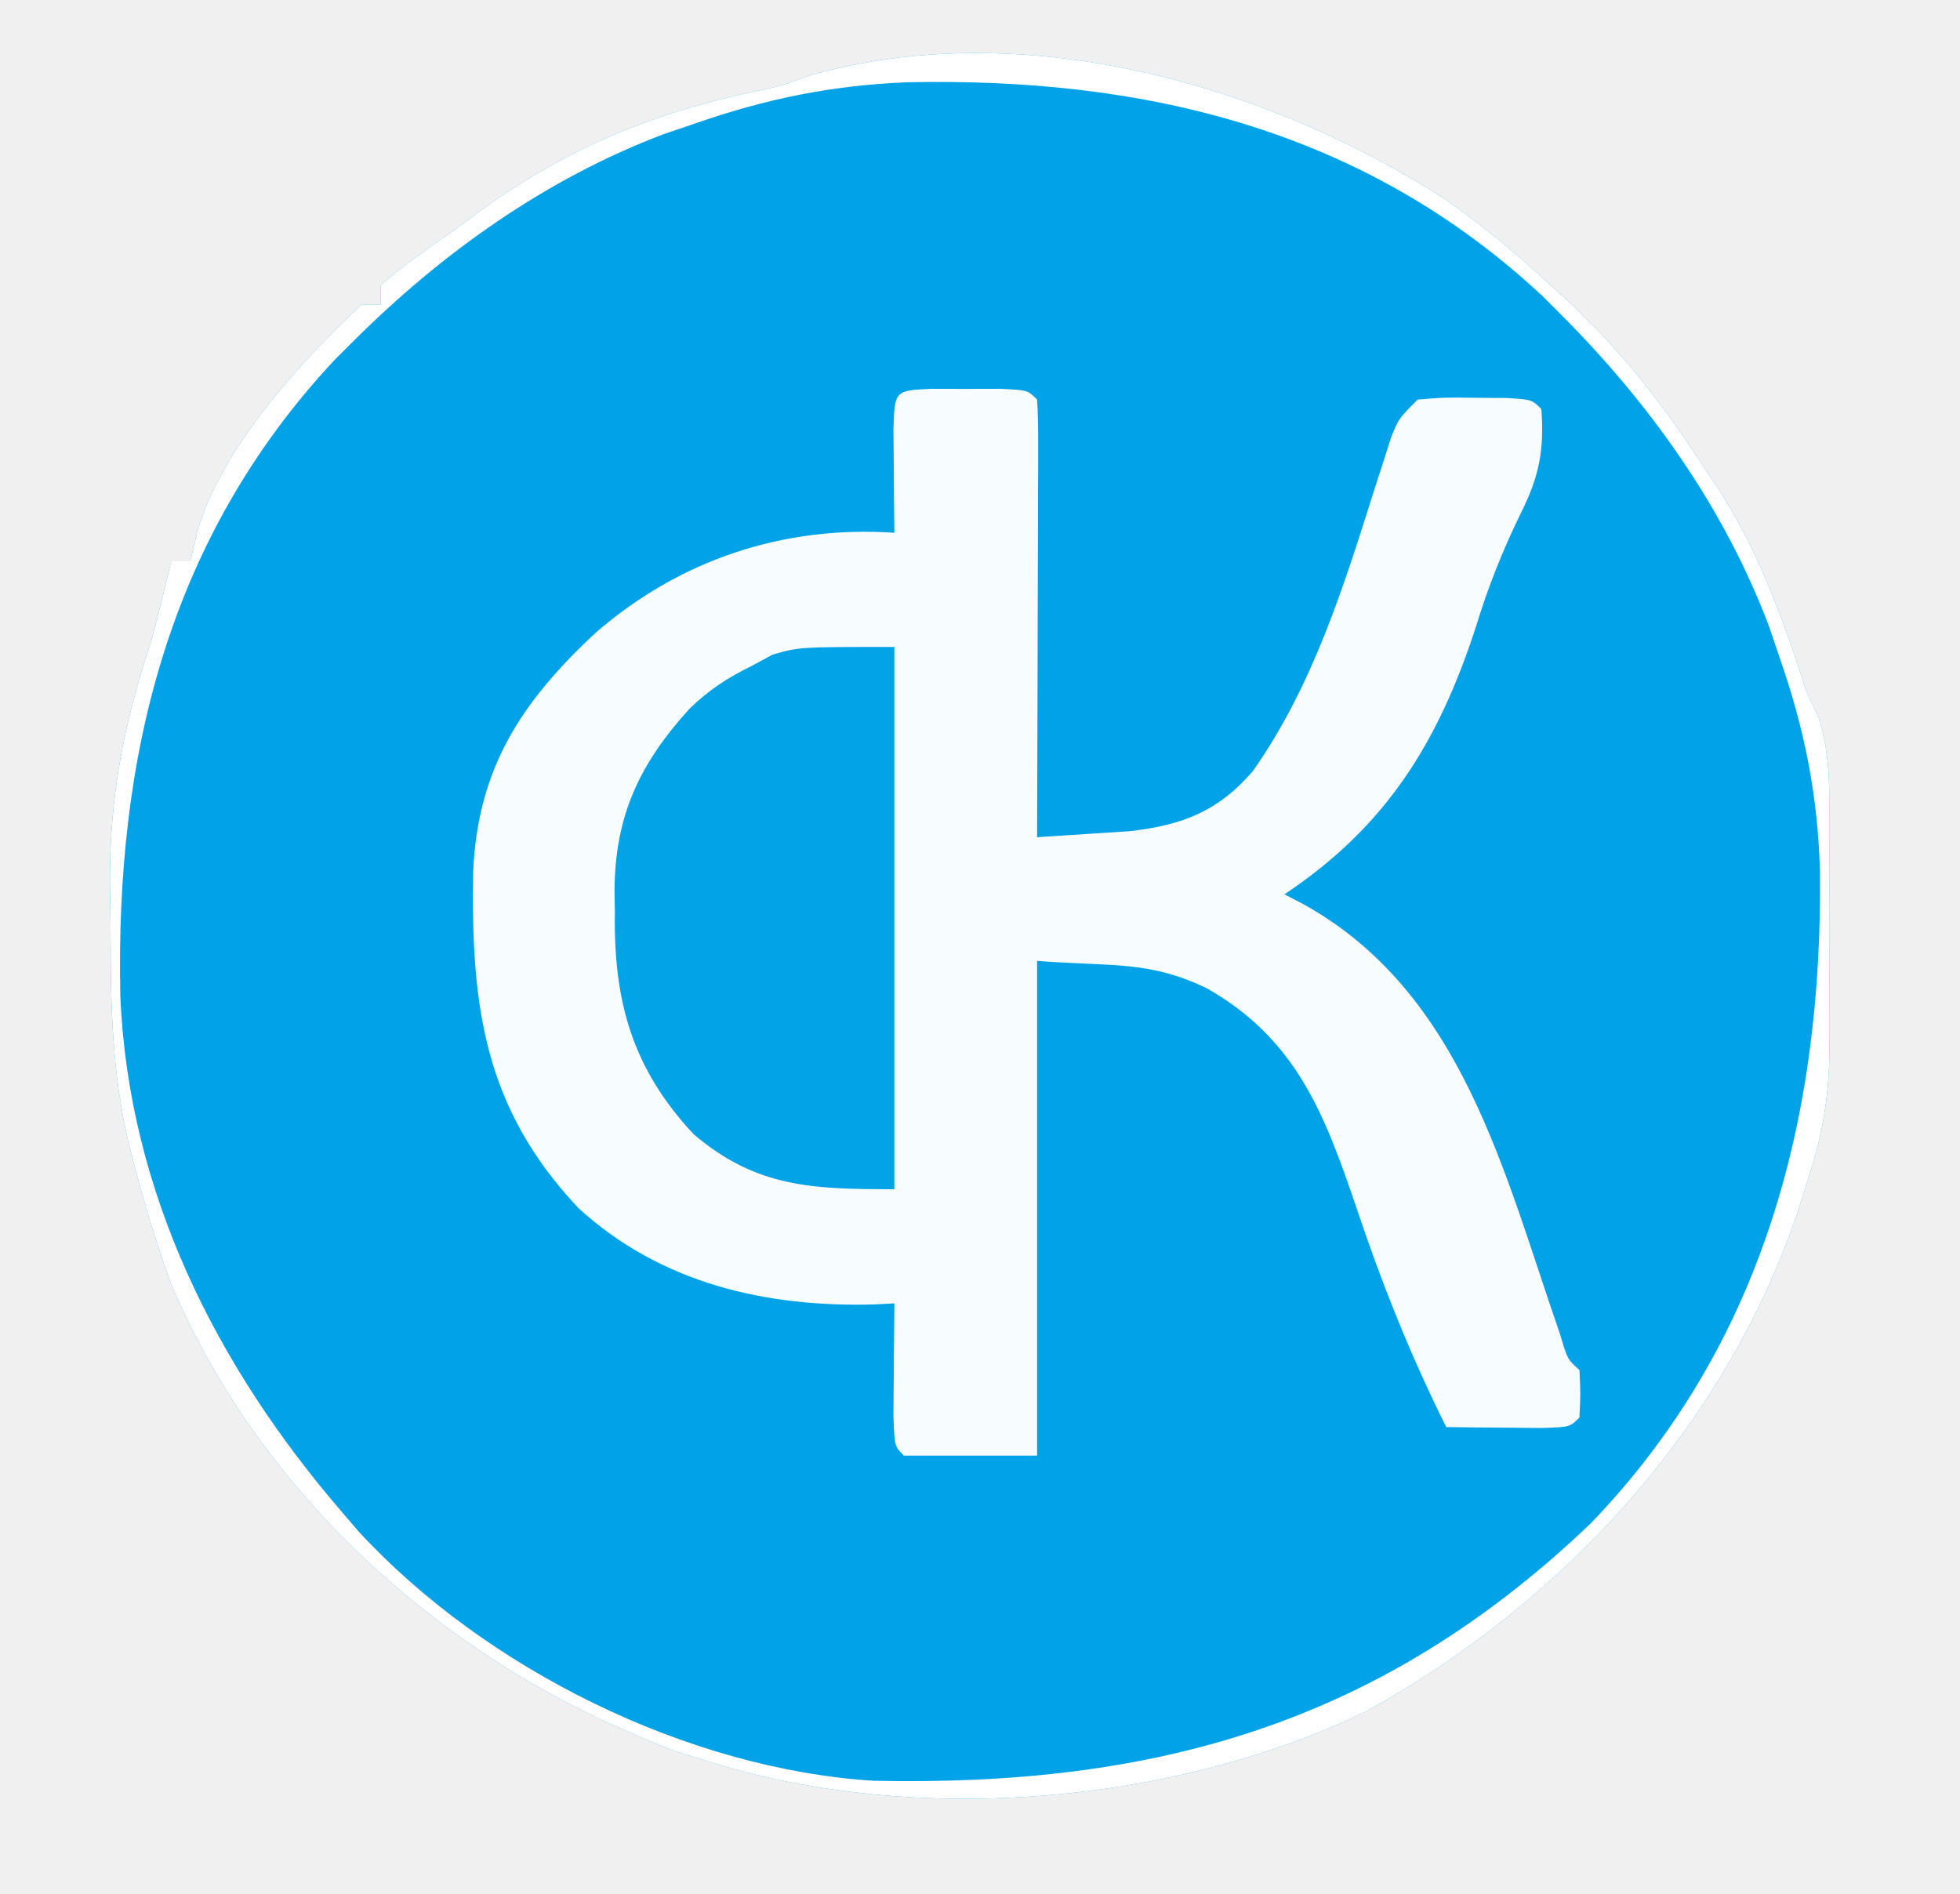
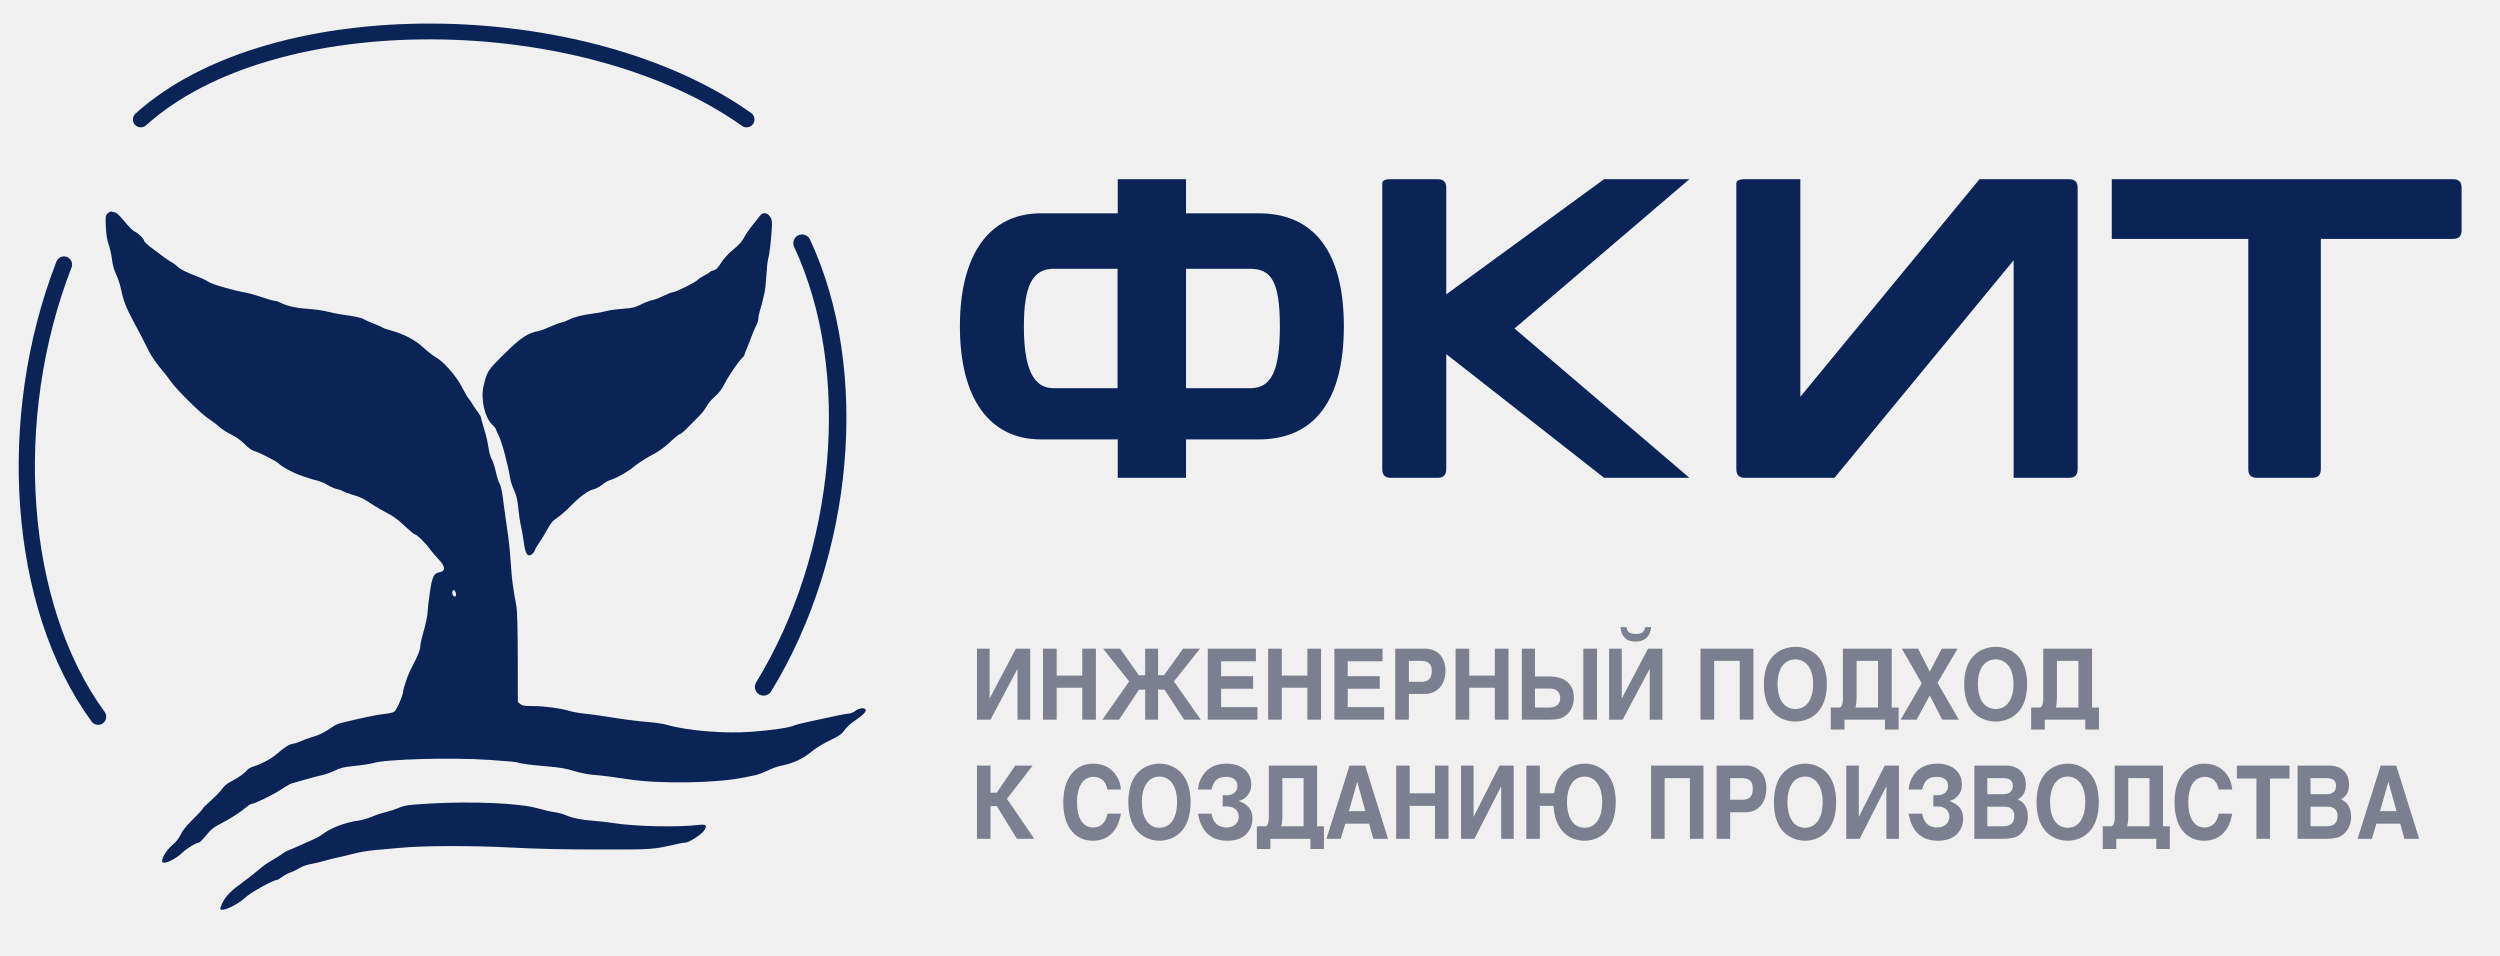
- <svg xmlns="http://www.w3.org/2000/svg" version="1.1" width="206" height="199">
-   <path d="M0 0 C3.906 2.776 7.488 5.743 11 9 C12.199 10.096 12.199 10.096 13.422 11.215 C18.767 16.318 23.008 21.796 27 28 C27.525 28.78 28.049 29.56 28.59 30.363 C32.351 36.211 34.711 42.22 36.922 48.801 C37.881 51.873 37.881 51.873 39.051 54.152 C40.355 58.064 40.286 61.676 40.266 65.773 C40.268 66.615 40.269 67.457 40.271 68.325 C40.273 70.102 40.269 71.878 40.261 73.655 C40.25 76.359 40.261 79.062 40.273 81.766 C40.272 83.497 40.27 85.229 40.266 86.961 C40.27 87.762 40.274 88.563 40.278 89.389 C40.238 94.257 39.555 98.336 38 103 C37.484 104.663 37.484 104.663 36.957 106.359 C29.353 128.885 12.33 147.421 -8.371 158.863 C-28.819 168.756 -56.283 171.001 -78 164 C-78.719 163.783 -79.439 163.567 -80.18 163.344 C-82.185 162.667 -84.072 161.875 -86 161 C-87.35 160.403 -87.35 160.403 -88.727 159.793 C-108.514 150.513 -125.434 134.212 -134 114 C-135.545 109.714 -136.883 105.417 -138 101 C-138.178 100.311 -138.356 99.622 -138.54 98.912 C-140.168 91.887 -140.372 84.964 -140.371 77.77 C-140.375 75.767 -140.412 73.764 -140.449 71.762 C-140.477 62.379 -138.923 54.868 -136 46 C-135.288 43.342 -134.642 40.676 -134 38 C-133.34 38 -132.68 38 -132 38 C-131.756 36.967 -131.513 35.935 -131.262 34.871 C-128.757 26.142 -120.571 17.189 -114 11 C-113.34 11 -112.68 11 -112 11 C-112 10.34 -112 9.68 -112 9 C-109.525 6.767 -106.714 4.931 -104 3 C-102.792 2.105 -102.792 2.105 -101.559 1.191 C-92.567 -5.352 -83.318 -9.194 -72.441 -11.438 C-69.881 -11.982 -69.881 -11.982 -67.012 -13.035 C-44.681 -19.455 -18.918 -12.204 0 0 Z " fill="#01A2E8" transform="translate(152,21)" />
-   <path d="M0 0 C1.186 0.003 2.372 0.005 3.594 0.008 C4.78 0.005 5.966 0.003 7.188 0 C10.094 0.133 10.094 0.133 11.094 1.133 C11.187 2.576 11.211 4.023 11.207 5.469 C11.207 6.39 11.207 7.311 11.207 8.26 C11.202 9.261 11.197 10.262 11.191 11.293 C11.19 12.313 11.189 13.332 11.187 14.383 C11.182 17.654 11.169 20.924 11.156 24.195 C11.151 26.407 11.147 28.618 11.143 30.83 C11.132 36.264 11.115 41.699 11.094 47.133 C13.168 47.005 15.243 46.868 17.316 46.727 C18.471 46.651 19.627 46.576 20.817 46.498 C26.318 45.885 30.131 44.416 33.77 40.184 C40.121 31.152 43.324 20.756 46.625 10.334 C46.916 9.434 47.208 8.533 47.508 7.605 C47.765 6.793 48.022 5.981 48.288 5.145 C49.094 3.133 49.094 3.133 51.094 1.133 C53.879 0.902 53.879 0.902 57.156 0.945 C58.782 0.955 58.782 0.955 60.441 0.965 C63.094 1.133 63.094 1.133 64.094 2.133 C64.42 6.536 63.83 9.345 61.844 13.258 C59.97 17.13 58.471 20.893 57.219 25.008 C53.249 37.217 47.769 46.016 37.094 53.133 C37.746 53.473 38.398 53.813 39.07 54.164 C55.819 63.452 60.141 82.369 66.078 99.43 C66.836 102.013 66.836 102.013 68.094 103.133 C68.219 105.633 68.219 105.633 68.094 108.133 C67.094 109.133 67.094 109.133 64.152 109.23 C62.957 109.219 61.762 109.207 60.531 109.195 C58.735 109.182 58.735 109.182 56.902 109.168 C55.512 109.151 55.512 109.151 54.094 109.133 C50.304 101.526 47.279 93.932 44.594 85.883 C41.265 76.102 38.265 68.313 28.926 63.008 C22.775 60.07 19.069 60.746 11.094 60.133 C11.094 77.293 11.094 94.453 11.094 112.133 C6.474 112.133 1.854 112.133 -2.906 112.133 C-3.906 111.133 -3.906 111.133 -4.004 107.754 C-3.997 106.359 -3.985 104.965 -3.969 103.57 C-3.964 102.859 -3.96 102.148 -3.955 101.416 C-3.943 99.655 -3.925 97.894 -3.906 96.133 C-4.906 96.185 -4.906 96.185 -5.926 96.238 C-17.387 96.575 -28.455 94.033 -37.102 86.125 C-47.046 75.593 -48.405 64.809 -48.18 50.887 C-47.745 39.945 -43.128 32.917 -35.297 25.637 C-26.459 17.961 -15.552 14.343 -3.906 15.133 C-3.918 14.134 -3.929 13.135 -3.941 12.105 C-3.95 10.815 -3.959 9.525 -3.969 8.195 C-3.98 6.908 -3.992 5.62 -4.004 4.293 C-3.877 0.177 -3.877 0.177 0 0 Z " fill="#F7FCFE" transform="translate(97.90625,40.86719)" />
-   <path d="M0 0 C0 18.81 0 37.62 0 57 C-8.583 57 -14.477 56.836 -21.082 51.234 C-27.546 44.321 -29.517 37.253 -29.375 27.938 C-29.387 27.174 -29.398 26.41 -29.41 25.623 C-29.37 17.775 -26.812 12.319 -21.543 6.504 C-19.532 4.544 -17.521 3.228 -15 2 C-14.278 1.608 -13.556 1.216 -12.812 0.812 C-10 0 -10 0 0 0 Z " fill="#03A3E8" transform="translate(94,68)" />
-   <path d="M0 0 C3.906 2.776 7.488 5.743 11 9 C12.199 10.096 12.199 10.096 13.422 11.215 C18.767 16.318 23.008 21.796 27 28 C27.525 28.78 28.049 29.56 28.59 30.363 C32.351 36.211 34.711 42.22 36.922 48.801 C37.881 51.873 37.881 51.873 39.051 54.152 C40.355 58.064 40.286 61.676 40.266 65.773 C40.268 66.615 40.269 67.457 40.271 68.325 C40.273 70.102 40.269 71.878 40.261 73.655 C40.25 76.359 40.261 79.062 40.273 81.766 C40.272 83.497 40.27 85.229 40.266 86.961 C40.27 87.762 40.274 88.563 40.278 89.389 C40.238 94.257 39.555 98.336 38 103 C37.484 104.663 37.484 104.663 36.957 106.359 C29.353 128.885 12.33 147.421 -8.371 158.863 C-28.819 168.756 -56.283 171.001 -78 164 C-78.719 163.783 -79.439 163.567 -80.18 163.344 C-82.185 162.667 -84.072 161.875 -86 161 C-87.35 160.403 -87.35 160.403 -88.727 159.793 C-108.514 150.513 -125.434 134.212 -134 114 C-135.545 109.714 -136.883 105.417 -138 101 C-138.178 100.311 -138.356 99.622 -138.54 98.912 C-140.168 91.887 -140.372 84.964 -140.371 77.77 C-140.375 75.767 -140.412 73.764 -140.449 71.762 C-140.477 62.379 -138.923 54.868 -136 46 C-135.288 43.342 -134.642 40.676 -134 38 C-133.34 38 -132.68 38 -132 38 C-131.756 36.967 -131.513 35.935 -131.262 34.871 C-128.757 26.142 -120.571 17.189 -114 11 C-113.34 11 -112.68 11 -112 11 C-112 10.34 -112 9.68 -112 9 C-109.525 6.767 -106.714 4.931 -104 3 C-102.792 2.105 -102.792 2.105 -101.559 1.191 C-92.567 -5.352 -83.318 -9.194 -72.441 -11.438 C-69.881 -11.982 -69.881 -11.982 -67.012 -13.035 C-44.681 -19.455 -18.918 -12.204 0 0 Z M-79 -8 C-80.036 -7.649 -81.073 -7.299 -82.141 -6.938 C-94.622 -2.232 -105.612 5.612 -115 15 C-115.623 15.623 -116.245 16.245 -116.887 16.887 C-134.438 35.7 -139.886 58.793 -139.352 83.688 C-138.501 104.259 -129.281 122.612 -116 138 C-115.128 139.017 -115.128 139.017 -114.238 140.055 C-100.916 154.446 -79.732 164.948 -60.186 166.177 C-30.461 166.806 -6.768 160.107 15.188 139.125 C33.434 120.184 39.557 96.197 39.281 70.594 C39.053 62.553 37.659 55.593 35 48 C34.649 46.964 34.299 45.927 33.938 44.859 C29.232 32.378 21.388 21.388 12 12 C11.377 11.377 10.755 10.755 10.113 10.113 C-8.7 -7.438 -31.793 -12.886 -56.688 -12.352 C-64.584 -12.025 -71.536 -10.614 -79 -8 Z " fill="#FFFFFF" transform="translate(152,21)" />
+ <svg xmlns="http://www.w3.org/2000/svg" viewBox="14 20 586 224" role="img" aria-labelledby="title desc">
+   <g fill="#0A2457" clip-rule="evenodd">
+     <path fill-rule="evenodd" d="M39.232 70.018C38.724 70.526 38.697 70.734 38.816 73.218C38.904 75.048 39.112 76.342 39.485 77.375C39.783 78.2 40.128 79.749 40.253 80.818C40.401 82.085 40.739 83.304 41.226 84.325C41.637 85.185 42.147 86.731 42.359 87.759C42.925 90.498 43.582 92.194 45.321 95.403C46.71 97.966 47.618 99.721 48.995 102.502C49.519 103.562 51.047 105.708 52.27 107.103C52.763 107.665 53.546 108.688 54.011 109.375C55.245 111.2 61.133 117.024 62.858 118.126C63.674 118.647 64.815 119.51 65.394 120.044C65.972 120.577 67.261 121.411 68.258 121.896C69.417 122.46 70.53 123.254 71.347 124.102C72.146 124.929 73 125.544 73.625 125.741C75.05 126.19 78.511 127.951 79.25 128.602C80.975 130.124 84.45 131.672 88.292 132.631C89.071 132.825 90.227 133.314 90.861 133.716C91.495 134.118 92.421 134.523 92.919 134.617C93.416 134.71 94.06 134.938 94.349 135.123C94.638 135.308 95.719 135.707 96.75 136.009C97.781 136.311 99.019 136.806 99.5 137.11C99.981 137.414 101.003 138.065 101.769 138.555C102.536 139.046 103.774 139.757 104.519 140.134C106.274 141.023 107.252 141.749 109.288 143.676C110.203 144.542 111.077 145.25 111.231 145.25C111.668 145.25 113.665 147.19 114.681 148.6C115.186 149.301 116.139 150.425 116.8 151.098C118.354 152.682 118.496 153.851 117.165 154.101C115.65 154.385 115.333 155.01 114.764 158.838C114.482 160.742 114.246 162.767 114.241 163.337C114.233 164.309 113.798 166.288 112.888 169.492C112.675 170.244 112.5 171.228 112.5 171.679C112.5 172.144 112.049 173.392 111.459 174.562C110.887 175.697 110.254 176.963 110.054 177.375C109.517 178.478 108.5 181.519 108.5 182.022C108.5 182.922 106.962 186.468 106.417 186.825C106.112 187.025 105.021 187.266 103.994 187.361C102.446 187.504 98.079 188.422 93.727 189.52C93.233 189.644 92.446 190.02 91.977 190.355C90.282 191.567 88.913 192.255 87.161 192.776C86.179 193.067 84.981 193.502 84.5 193.742C84.019 193.982 83.205 194.244 82.692 194.323C81.747 194.469 80.785 195.081 78.75 196.831C77.493 197.912 75.228 199.119 73.447 199.658C72.799 199.853 72.114 200.235 71.925 200.505C71.457 201.173 69.839 202.32 68.165 203.171C67.263 203.629 66.534 204.235 66.077 204.906C65.691 205.473 64.503 206.701 63.438 207.637C62.372 208.572 61.5 209.445 61.5 209.577C61.5 209.709 60.479 210.82 59.231 212.045C57.659 213.589 56.784 214.674 56.382 215.574C55.991 216.451 55.338 217.274 54.377 218.098C53.053 219.234 52 220.916 52 221.896C52 222.854 54.955 221.594 56.75 219.869C57.842 218.82 60.006 217.5 60.634 217.5C60.804 217.5 61.56 216.741 62.312 215.812C63.52 214.324 64.006 213.955 66.439 212.683C67.957 211.89 69.95 210.624 70.87 209.87C71.789 209.117 72.65 208.5 72.783 208.5C73.479 208.5 77.974 206.328 79.778 205.121C80.917 204.358 82.137 203.672 82.487 203.596C82.838 203.52 84.194 203.137 85.5 202.745C86.806 202.352 88.55 201.893 89.375 201.724C90.2 201.554 91.606 201.059 92.5 200.624C93.855 199.964 94.635 199.781 97.192 199.526C98.878 199.358 100.81 199.057 101.485 198.856C104.587 197.935 119.812 197.514 128.532 198.109C131.883 198.337 134.794 198.583 135 198.654C135.965 198.989 138.215 199.298 142 199.615C145.169 199.881 146.677 200.133 148.507 200.704C149.817 201.113 151.786 201.518 152.882 201.606C155.212 201.792 157.605 202.093 161.25 202.658C168.651 203.806 182.151 203.586 188.5 202.214C189.119 202.081 190.188 201.865 190.875 201.735C191.562 201.605 192.912 201.114 193.875 200.643C194.838 200.172 196.188 199.674 196.875 199.536C200.119 198.885 202.133 197.931 204.625 195.867C205.312 195.298 207.061 194.257 208.51 193.555C210.709 192.489 211.281 192.089 211.966 191.135C212.418 190.506 213.369 189.605 214.081 189.132C216.1 187.791 217.087 186.837 216.916 186.392C216.688 185.798 215.46 185.917 214.5 186.625C214.034 186.969 213.365 187.254 213.014 187.26C212.663 187.265 211.363 187.494 210.125 187.768C208.887 188.042 206.261 188.603 204.288 189.014C202.315 189.426 200.402 189.912 200.038 190.094C199.111 190.557 194.851 191.175 190.104 191.534C183.826 192.008 175.038 191.278 170.25 189.884C169.494 189.664 167.525 189.372 165.875 189.234C162.902 188.988 160.335 188.651 155.75 187.906C154.444 187.694 152.363 187.417 151.125 187.292C149.887 187.166 148.256 186.878 147.5 186.652C145.349 186.008 141.604 185.503 138.965 185.501C136.974 185.5 136.454 185.418 135.97 185.026L135.385 184.553L135.362 174.089C135.347 167.448 135.235 163.077 135.055 162.125C134.215 157.677 133.963 155.759 133.738 152.125C133.602 149.925 133.312 146.944 133.095 145.5C132.719 143.009 132.341 140.282 131.768 135.938C131.627 134.873 131.331 133.724 131.108 133.385C130.886 133.046 130.492 131.797 130.233 130.61C129.974 129.424 129.535 128.086 129.258 127.639C128.973 127.176 128.64 125.971 128.487 124.85C128.34 123.764 127.889 121.833 127.485 120.56C127.081 119.286 126.75 118.085 126.75 117.891C126.75 117.697 126.368 117.038 125.901 116.425C125.433 115.813 124.91 115.045 124.738 114.719C124.566 114.392 124.168 113.815 123.852 113.436C123.537 113.057 122.815 111.819 122.248 110.686C121.009 108.209 118.038 104.817 116.178 103.755C115.484 103.359 114.115 102.289 113.137 101.377C111.264 99.634 108.436 98.183 105.338 97.376C104.57 97.176 103.804 96.899 103.638 96.761C103.472 96.623 102.557 96.219 101.605 95.863C100.654 95.507 99.615 95.047 99.298 94.842C98.725 94.472 97.383 94.181 94.25 93.746C93.356 93.622 91.781 93.306 90.75 93.043C89.719 92.78 87.638 92.487 86.125 92.392C83.435 92.223 81.127 91.693 79.625 90.899C79.213 90.681 78.633 90.502 78.337 90.502C78.041 90.501 76.691 90.118 75.337 89.651C73.983 89.184 72.369 88.719 71.75 88.619C69.027 88.177 63.813 86.687 62.911 86.092C62.38 85.743 61.255 85.195 60.411 84.874C57.68 83.835 56.136 83.071 55.625 82.503C55.35 82.197 54.731 81.736 54.25 81.478C53.412 81.029 52.162 80.131 49.14 77.805C48.376 77.216 47.75 76.582 47.75 76.397C47.75 75.949 46.363 74.61 45.534 74.256C45.172 74.101 44.146 73.08 43.256 71.986C42.365 70.893 41.409 69.933 41.131 69.854C40.853 69.775 40.434 69.657 40.2 69.592C39.967 69.528 39.531 69.719 39.232 70.018ZM120.74 158.732C121.097 159.398 120.813 160.113 120.346 159.726C119.982 159.424 119.883 158.7 120.167 158.417C120.409 158.174 120.456 158.2 120.74 158.732ZM192.074 70.643C191.827 70.997 191.05 71.983 190.346 72.835C189.643 73.687 188.774 74.963 188.415 75.67C187.959 76.572 187.208 77.411 185.907 78.474C184.716 79.447 183.687 80.567 183.035 81.598C182.254 82.835 181.846 83.244 181.263 83.372C180.846 83.464 180.44 83.644 180.36 83.774C180.28 83.904 179.681 84.28 179.029 84.61C178.377 84.941 177.682 85.406 177.484 85.644C177.04 86.179 172.342 88.5 171.703 88.5C171.447 88.5 170.481 88.878 169.556 89.341C168.632 89.803 167.425 90.26 166.875 90.357C166.325 90.454 165.144 90.906 164.25 91.363C162.843 92.081 162.273 92.217 160 92.377C158.556 92.479 156.812 92.72 156.125 92.914C155.438 93.107 154.008 93.375 152.949 93.508C150.547 93.81 148.608 94.308 147.347 94.947C146.812 95.218 145.981 95.521 145.5 95.621C145.019 95.721 143.838 96.17 142.875 96.618C141.912 97.066 140.71 97.508 140.204 97.6C137.699 98.053 136.059 99.151 132.221 102.945C128.271 106.849 128.138 107.055 127.343 110.5C126.638 113.555 127.618 117.878 129.397 119.555C129.866 119.998 130.25 120.477 130.25 120.62C130.25 120.762 130.518 121.384 130.845 122.002C131.626 123.477 133.018 128.657 133.629 132.364C133.719 132.909 134.119 134.075 134.519 134.957C135.07 136.173 135.306 137.193 135.495 139.189C135.632 140.635 135.912 142.506 136.117 143.347C136.322 144.187 136.593 145.719 136.72 146.75C136.987 148.927 137.335 149.953 137.881 150.162C138.34 150.338 139.17 149.652 139.4 148.905C139.49 148.613 139.928 147.869 140.373 147.25C140.819 146.631 141.665 145.241 142.254 144.16C143.116 142.579 143.574 142.035 144.6 141.37C145.301 140.915 146.662 139.735 147.625 138.747C149.903 136.409 151.825 134.986 153.089 134.702C153.648 134.577 154.56 134.102 155.115 133.648C155.671 133.193 156.406 132.735 156.75 132.63C158.463 132.105 161.093 130.647 162.542 129.417C163.433 128.662 165.263 127.471 166.61 126.771C168.365 125.858 169.621 124.967 171.05 123.624C172.145 122.593 173.185 121.75 173.361 121.75C173.636 121.75 174.613 120.869 176.315 119.086C176.556 118.832 177.27 118.119 177.9 117.5C178.531 116.881 179.307 115.869 179.624 115.25C179.942 114.631 180.809 113.604 181.551 112.967C182.524 112.131 183.184 111.253 183.921 109.815C184.92 107.867 187.279 104.452 188.092 103.777C188.316 103.591 188.5 103.329 188.5 103.195C188.5 103.06 188.665 102.596 188.866 102.163C189.067 101.73 189.565 100.462 189.972 99.347C190.379 98.232 190.945 96.884 191.231 96.351C191.516 95.818 191.75 95.075 191.75 94.7C191.75 94.325 191.905 93.535 192.094 92.946C192.425 91.916 192.672 90.944 193.228 88.48C193.37 87.85 193.556 86.05 193.642 84.48C193.728 82.91 193.909 81.231 194.045 80.75C194.349 79.671 194.727 76.576 194.9 73.75C195.013 71.902 194.963 71.519 194.519 70.812C193.857 69.761 192.744 69.684 192.074 70.643ZM114.75 208.356C109.603 208.651 108.987 208.736 107.5 209.356C106.606 209.728 105.2 210.185 104.375 210.371C103.55 210.556 102.088 211.042 101.125 211.45C100.162 211.858 98.73 212.269 97.942 212.363C95.262 212.684 91.489 214.083 89.887 215.349C89.331 215.789 88.256 216.413 87.5 216.736C86.744 217.059 85.338 217.686 84.375 218.128C83.412 218.571 82.231 219.079 81.75 219.258C81.269 219.436 80.693 219.737 80.47 219.925C80.102 220.237 78.331 221.35 76.75 222.264C76.406 222.463 75.662 223.019 75.095 223.5C73.737 224.654 71.944 226.057 70.25 227.289C67.545 229.257 66.363 230.68 65.66 232.812C65.235 234.103 69.442 232.344 71.534 230.357C72.764 229.189 78.07 226.25 78.949 226.25C79.06 226.25 79.596 225.928 80.138 225.533C80.681 225.139 81.567 224.674 82.108 224.499C82.649 224.324 83.582 223.87 84.182 223.489C84.834 223.076 85.949 222.682 86.949 222.511C87.871 222.354 89.3 222.016 90.125 221.76C90.95 221.504 92.3 221.163 93.125 221.002C93.95 220.842 95.669 220.431 96.946 220.088C98.222 219.746 100.528 219.364 102.071 219.241C103.613 219.117 106.056 218.899 107.5 218.757C113.012 218.211 124.399 218.169 133.75 218.66C139.953 218.985 146.237 219.124 154.625 219.123C167.528 219.12 166.673 219.184 173.173 217.734C173.75 217.605 174.436 217.5 174.698 217.5C175.442 217.5 178.239 215.731 178.932 214.823C179.871 213.591 179.567 213.141 177.932 213.343C172.947 213.959 162.907 213.743 157.625 212.905C156.387 212.709 154.306 212.475 153 212.385C150.375 212.206 148.088 211.728 146.45 211.016C145.859 210.759 144.756 210.473 144 210.379C143.244 210.286 141.445 209.874 140.002 209.464C135.771 208.261 124.806 207.78 114.75 208.356Z" />
+     <g fill="none" stroke="#0A2457" stroke-linecap="round" stroke-linejoin="round">
+       <path stroke-width="3.7" d="M47 48C78 20 151 21 189 48" />
+       <path stroke-width="3.8" d="M29 82C15 118 18 162 37 188" />
+       <path stroke-width="4.1" d="M202 77C216 107 212 150 193 181" />
+     </g>
+     <path fill-rule="evenodd" d="M258 70H309C322 70 329 79 329 96.5S322 123 309 123H258C246 123 239 113.5 239 96.5S246 70 258 70Z       M261 83C256 83 254 87 254 96.5S256 111 261 111H276V83H261Z       M292 83V111H307C312 111 314 107 314 96.5S312 83 307 83H292Z" />
+     <path d="M276 62H292V132H276Z" />
+     <path d="M338 63Q338 62 340 62H351Q353 62 353 64V89L390 62H410L369 97L410 132H390L353 103V130Q353 132 351 132H340Q338 132 338 130Z" />
+     <path d="M421 63Q421 62 423 62H436V113L478 62H499Q501 62 501 64V130Q501 132 499 132H486V81L444 132H423Q421 132 421 130Z" />
+     <path d="M509 62H589Q591 62 591 64V74Q591 76 589 76H558V130Q558 132 556 132H543Q541 132 541 130V76H509Z" />
+   </g>
+   <g fill="#7A8090">
+     <g transform="translate(241.54 188.69) scale(0.02606 -0.02317)">
+       <path d="M170 214V718H56V0H178L421 515V0H535V718H406ZM1003 323V0H1126V718H1003V446H773V718H650V0H773V323ZM1685 718H1569V450L1512 449L1344 718H1191L1425 387L1184 0H1334L1513 303L1569 304V0H1685V304L1743 303L1919 0H2069L1828 387L2062 718H1910L1739 450H1685ZM2565 718H2132V0H2579V127H2252V313H2540V440H2252V591H2565ZM3028 323V0H3151V718H3028V446H2798V718H2675V0H2798V323ZM3704 718H3271V0H3718V127H3391V313H3679V440H3391V591H3704ZM3941 260H4082C4196 260 4270 353 4270 495C4270 631 4198 718 4087 718H3818V0H3941ZM3941 383V595H4039C4116 595 4147 566 4147 492C4147 418 4117 383 4055 383ZM4714 323V0H4837V718H4714V446H4484V718H4361V0H4484V323ZM5075 315H5207C5267 315 5302 279 5302 219C5302 159 5267 123 5207 123H5075ZM5075 718H4957V0H5187C5270 0 5301 6 5336 30C5392 68 5425 138 5425 220C5425 361 5346 437 5200 437H5075ZM5633 718H5510V0H5633ZM5856 214V718H5742V0H5864L6107 515V0H6221V718H6092ZM6067 936C6057 884 6036 867 5983 867C5928 867 5906 885 5898 936H5844C5853 838 5897 790 5978 790C6062 790 6110 839 6121 936ZM6917 595V0H7040V718H6564V0H6687V595ZM7421 737C7339 737 7265 703 7215 642C7162 578 7134 481 7134 358C7134 269 7149 194 7177 135C7224 39 7314 -19 7417 -19C7496 -19 7570 16 7619 76C7672 140 7700 237 7700 359C7700 480 7672 578 7619 642C7570 701 7496 737 7421 737ZM7419 610C7458 610 7497 591 7523 558C7558 516 7577 447 7577 362C7577 203 7517 108 7417 108C7317 108 7257 203 7257 361C7257 516 7318 610 7419 610ZM8284 123V718H7845V215C7845 162 7838 139 7819 123H7736V-100H7859V0H8223V-100H8346V123ZM8161 123H7958C7965 153 7968 183 7968 215V595H8161ZM8696 373 8876 718H8734L8626 486L8521 718H8375L8554 367L8364 0H8508L8626 245L8738 0H8888ZM9223 737C9141 737 9067 703 9017 642C8964 578 8936 481 8936 358C8936 269 8951 194 8979 135C9026 39 9116 -19 9219 -19C9298 -19 9372 16 9421 76C9474 140 9502 237 9502 359C9502 480 9474 578 9421 642C9372 701 9298 737 9223 737ZM9221 610C9260 610 9299 591 9325 558C9360 516 9379 447 9379 362C9379 203 9319 108 9219 108C9119 108 9059 203 9059 361C9059 516 9120 610 9221 610ZM10086 123V718H9647V215C9647 162 9640 139 9621 123H9538V-100H9661V0H10025V-100H10148V123ZM9963 123H9760C9767 153 9770 183 9770 215V595H9963Z" />
+     </g>
+     <g transform="translate(241.17 216.61) scale(0.02577 -0.0239)">
+       <path d="M194 320 251 321 434 0H592L344 392L578 718H419L251 452H194V718H71V0H194ZM1381 483C1375 540 1366 570 1344 610C1299 692 1222 737 1129 737C961 737 856 591 856 357C856 124 958 -19 1126 -19C1204 -19 1270 13 1315 74C1349 120 1365 162 1381 246H1258C1249 206 1243 188 1230 167C1206 130 1171 111 1127 111C1036 111 981 203 981 356C981 515 1036 607 1132 607C1173 607 1208 589 1229 559C1242 538 1249 522 1258 483ZM1735 737C1653 737 1579 703 1529 642C1476 578 1448 481 1448 358C1448 269 1463 194 1491 135C1538 39 1628 -19 1731 -19C1810 -19 1884 16 1933 76C1986 140 2014 237 2014 359C2014 480 1986 578 1933 642C1884 701 1810 737 1735 737ZM1733 610C1772 610 1811 591 1837 558C1872 516 1891 447 1891 362C1891 203 1831 108 1731 108C1631 108 1571 203 1571 361C1571 516 1632 610 1733 610ZM2204 483C2226 575 2261 607 2341 607C2403 607 2440 574 2440 518C2440 463 2402 427 2345 427H2306V317H2346C2410 317 2452 277 2452 216C2452 154 2407 111 2342 111C2293 111 2257 129 2232 167C2219 187 2213 205 2204 246H2081C2096 169 2109 132 2136 89C2184 16 2252 -19 2348 -19C2419 -19 2474 0 2515 40C2554 79 2577 135 2577 196C2577 284 2540 335 2452 371C2489 383 2505 393 2526 418C2554 450 2566 485 2566 532C2566 656 2478 737 2342 737C2247 737 2175 700 2128 627C2100 583 2088 546 2081 483ZM3165 123V718H2726V215C2726 162 2719 139 2700 123H2617V-100H2740V0H3104V-100H3227V123ZM3042 123H2839C2846 153 2849 183 2849 215V595H3042ZM3421 148H3638L3676 0H3810L3602 718H3460L3250 0H3380ZM3530 559 3604 271H3454ZM4237 323V0H4360V718H4237V446H4007V718H3884V0H4007V323ZM4588 214V718H4474V0H4596L4839 515V0H4953V718H4824ZM5316 323C5324 113 5433 -19 5598 -19C5677 -19 5751 16 5800 76C5853 140 5881 237 5881 359C5881 480 5853 578 5800 642C5751 702 5677 737 5598 737C5503 737 5417 687 5369 604C5344 561 5328 508 5321 446H5191V718H5068V0H5191V323ZM5600 610C5639 610 5678 591 5704 558C5739 516 5758 447 5758 362C5758 203 5698 108 5598 108C5498 108 5438 203 5438 361C5438 516 5499 610 5600 610ZM6556 595V0H6679V718H6203V0H6326V595ZM6922 260H7063C7177 260 7251 353 7251 495C7251 631 7179 718 7068 718H6799V0H6922ZM6922 383V595H7020C7097 595 7128 566 7128 492C7128 418 7098 383 7036 383ZM7607 737C7525 737 7451 703 7401 642C7348 578 7320 481 7320 358C7320 269 7335 194 7363 135C7410 39 7500 -19 7603 -19C7682 -19 7756 16 7805 76C7858 140 7886 237 7886 359C7886 480 7858 578 7805 642C7756 701 7682 737 7607 737ZM7605 610C7644 610 7683 591 7709 558C7744 516 7763 447 7763 362C7763 203 7703 108 7603 108C7503 108 7443 203 7443 361C7443 516 7504 610 7605 610ZM8092 214V718H7978V0H8100L8343 515V0H8457V718H8328ZM8668 483C8690 575 8725 607 8805 607C8867 607 8904 574 8904 518C8904 463 8866 427 8809 427H8770V317H8810C8874 317 8916 277 8916 216C8916 154 8871 111 8806 111C8757 111 8721 129 8696 167C8683 187 8677 205 8668 246H8545C8560 169 8573 132 8600 89C8648 16 8716 -19 8812 -19C8883 -19 8938 0 8979 40C9018 79 9041 135 9041 196C9041 284 9004 335 8916 371C8953 383 8969 393 8990 418C9018 450 9030 485 9030 532C9030 656 8942 737 8806 737C8711 737 8639 700 8592 627C8564 583 8552 546 8545 483ZM9143 0H9392C9494 0 9538 15 9579 64C9613 105 9630 157 9630 216C9630 256 9622 292 9608 320C9592 351 9576 367 9539 387C9590 419 9611 460 9611 531C9611 647 9542 718 9429 718H9143ZM9261 315H9418C9474 315 9507 282 9507 225C9507 159 9474 123 9412 123H9261ZM9261 595H9402C9465 595 9493 571 9493 519C9493 466 9462 437 9405 437H9261ZM9996 737C9914 737 9840 703 9790 642C9737 578 9709 481 9709 358C9709 269 9724 194 9752 135C9799 39 9889 -19 9992 -19C10071 -19 10145 16 10194 76C10247 140 10275 237 10275 359C10275 480 10247 578 10194 642C10145 701 10071 737 9996 737ZM9994 610C10033 610 10072 591 10098 558C10133 516 10152 447 10152 362C10152 203 10092 108 9992 108C9892 108 9832 203 9832 361C9832 516 9893 610 9994 610ZM10859 123V718H10420V215C10420 162 10413 139 10394 123H10311V-100H10434V0H10798V-100H10921V123ZM10736 123H10533C10540 153 10543 183 10543 215V595H10736ZM11489 483C11483 540 11474 570 11452 610C11407 692 11330 737 11237 737C11069 737 10964 591 10964 357C10964 124 11066 -19 11234 -19C11312 -19 11378 13 11423 74C11457 120 11473 162 11489 246H11366C11357 206 11351 188 11338 167C11314 130 11279 111 11235 111C11144 111 11089 203 11089 356C11089 515 11144 607 11240 607C11281 607 11316 589 11337 559C11350 538 11357 522 11366 483ZM11832 591H12010V718H11531V591H11709V0H11832ZM12083 0H12332C12434 0 12478 15 12519 64C12553 105 12570 157 12570 216C12570 256 12562 292 12548 320C12532 351 12516 367 12479 387C12530 419 12551 460 12551 531C12551 647 12482 718 12369 718H12083ZM12201 315H12358C12414 315 12447 282 12447 225C12447 159 12414 123 12352 123H12201ZM12201 595H12342C12405 595 12433 571 12433 519C12433 466 12402 437 12345 437H12201ZM12800 148H13017L13055 0H13189L12981 718H12839L12629 0H12759ZM12909 559 12983 271H12833Z" />
+     </g>
+   </g>
</svg>
